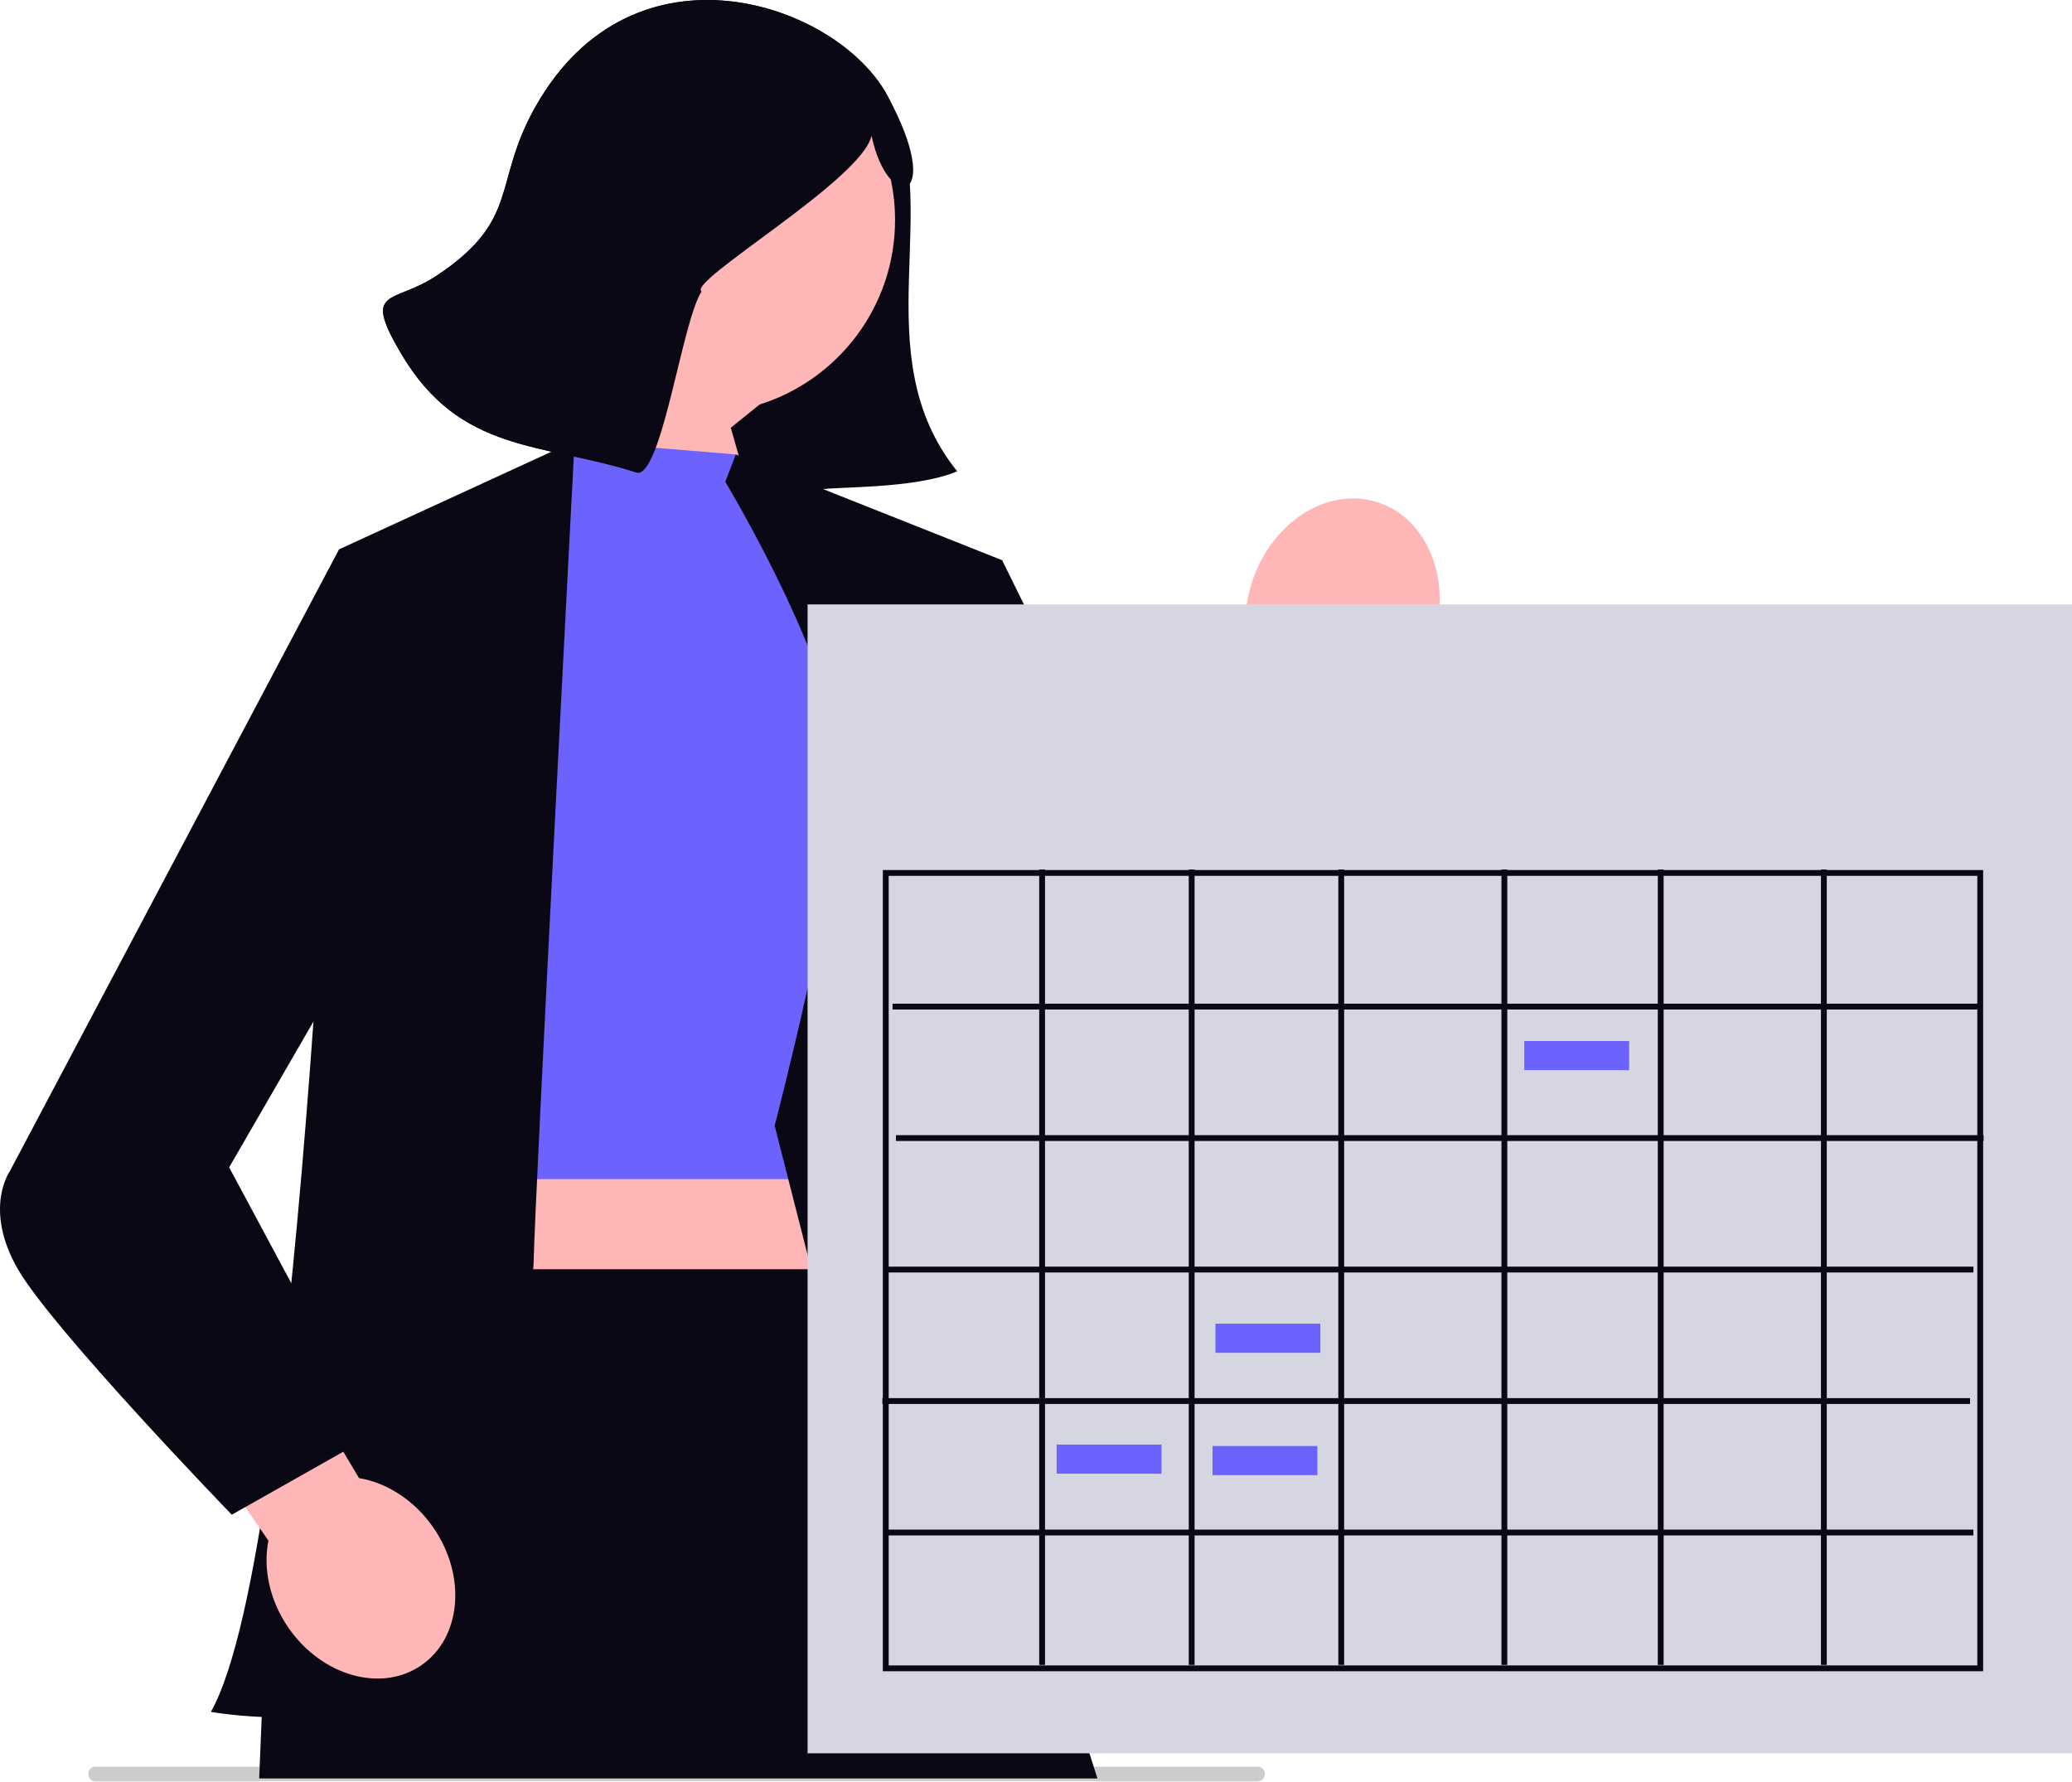
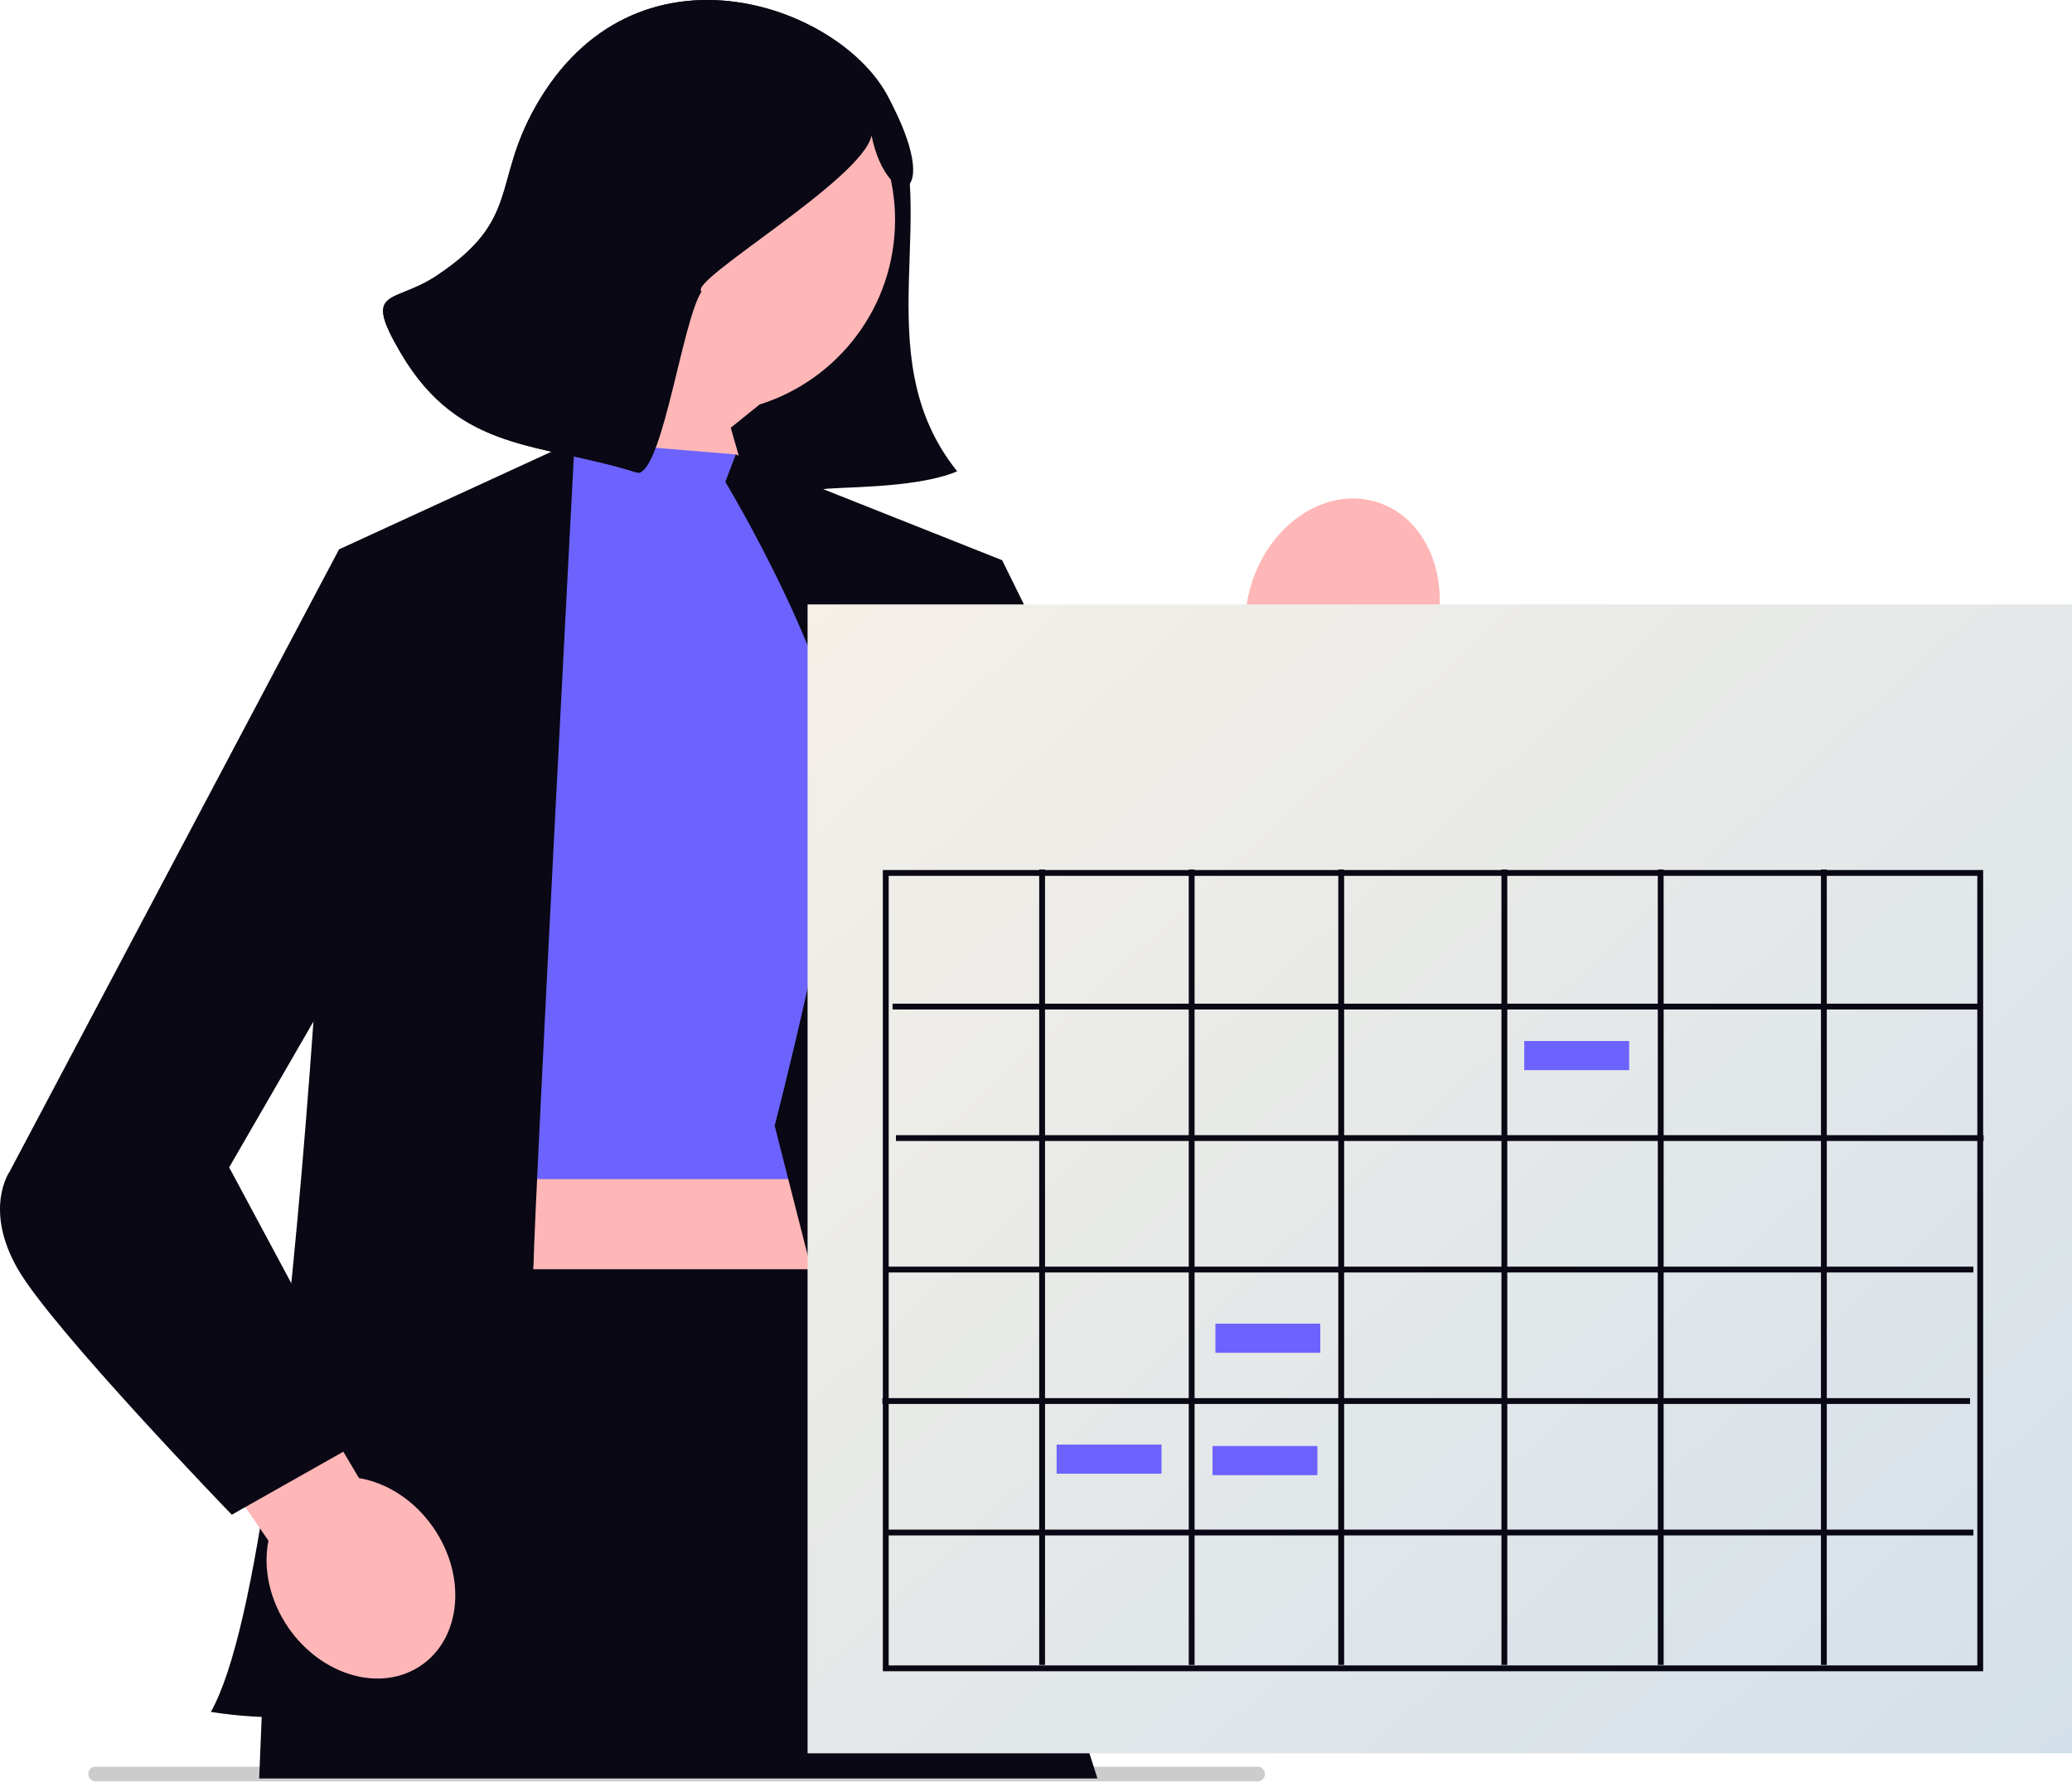
<svg xmlns="http://www.w3.org/2000/svg" id="uuid-b92104ad-da73-44b4-9aa4-6bf46216cf77" width="711.159" height="611.367" viewBox="0 0 711.159 611.367">
-   <path d="M282.25,169.956c.174.644-.288,1.09-.964.964-13.1-5.4-58.73-27.194-59.532-40.226,48.419,20.163,83.006-57.181,77.37-84.158-3.023,15.025-32.187,33.792-45.318,30.855-1.473-.329-18.038,19.119-13.017,22.659-6.488,10.01-12.973,59.11-21.213,62.192-.273.102-.661-.088-.964,0-33.068-10.508-60.717-6.56-80.994-40.979-13.454-22.836-2.725-16.751,12.053-26.516,29.3-19.361,19.132-31.742,34.23-58.335,33.692-59.346,103.257-35.386,120.527-3.857,20.494,37.412-8.441,88.737,24.105,129.205-14.702,6.255-43.108,5.189-46.765,6.267-1.897.559.456,1.832.482,1.928Z" fill="#090814" />
+   <defs>
+     <linearGradient id="art-paper" x1="0" y1="0" x2="1" y2="1">
+       <stop id="art-paper-start--paint-paper" offset="0" stop-color="#f5f0e8" />
+       <stop id="art-paper-end--paint-paperShade" offset="1" stop-color="#d4e0e9" />
+     </linearGradient>
+   </defs>
+   <path id="art-3--paint-hair" d="M282.25,169.956c.174.644-.288,1.09-.964.964-13.1-5.4-58.73-27.194-59.532-40.226,48.419,20.163,83.006-57.181,77.37-84.158-3.023,15.025-32.187,33.792-45.318,30.855-1.473-.329-18.038,19.119-13.017,22.659-6.488,10.01-12.973,59.11-21.213,62.192-.273.102-.661-.088-.964,0-33.068-10.508-60.717-6.56-80.994-40.979-13.454-22.836-2.725-16.751,12.053-26.516,29.3-19.361,19.132-31.742,34.23-58.335,33.692-59.346,103.257-35.386,120.527-3.857,20.494,37.412-8.441,88.737,24.105,129.205-14.702,6.255-43.108,5.189-46.765,6.267-1.897.559.456,1.832.482,1.928Z" fill="#090814" />
  <path d="M174.447,75.484c0-36.66,29.719-66.378,66.379-66.378,36.66,0,66.379,29.719,66.379,66.378,0,29.731-19.548,54.894-46.492,63.344l-9.896,7.974,17.767,62.185-20.703,14.646-65.417-54.514s14.132-18,21.711-38.297c-17.912-11.887-29.728-32.229-29.728-55.338Z" fill="#ffb6b6" />
  <path d="M470.989,245.556l-47.559,165.265-48.095-33.379,56.676-144.191c-4.943-9.154-6.171-21.185-2.417-33.078,6.569-20.809,25.855-33.271,43.076-27.835,17.221,5.436,25.857,26.712,19.288,47.521-3.754,11.893-11.668,21.038-20.97,25.696Z" fill="#ffb6b6" />
  <rect x="140.718" y="310.811" width="171.552" height="199.807" fill="#ffb6b6" />
  <path d="M431.948,611.367H32.511c-1.294-.099-2.25-1.224-2.167-2.518-.084-1.28.872-2.406,2.167-2.505h399.437c1.14.14,2.04,1.041,2.18,2.18.183,1.393-.787,2.658-2.18,2.843Z" fill="#ccc" />
-   <polygon points="198.304 151.484 157.522 244.615 161.558 404.673 299.389 404.673 303.716 234.839 252.544 155.966 198.304 151.484" fill="#6c63ff" />
-   <path d="M116.371,188.543s-11.939,342.471-43.996,398.987c0,0,44.302,7.72,55.57-8.247,11.268-15.967,54.727-122.271,55.198-145.813.471-23.542,14.086-282.1,14.086-282.1l-80.858,37.173Z" fill="#090814" />
-   <path d="M248.944,165.377l3.6-9.411,91.407,36.3s-4.265,342.248,32.74,376.832c0,0-61.82-2.949-63.873-4.365s-46.934-178.392-46.934-178.392c0,0,21.395-81.986,23.046-116.993,1.652-35.007-39.986-103.97-39.986-103.97Z" fill="#090814" />
-   <polygon points="130.186 435.608 91.274 553.849 88.956 610.385 376.665 610.385 321.177 435.608 130.186 435.608" fill="#090814" />
-   <path d="M320.758,198.956l23.193-6.691,53.329,108.003,22.855-59.155,56.466,16.133s-25.666,166.562-64.469,157.603c-38.803-8.959-91.375-100.428-91.375-100.428v-115.465Z" fill="#090814" />
+   <polygon id="art-8--paint-coral" points="198.304 151.484 157.522 244.615 161.558 404.673 299.389 404.673 303.716 234.839 252.544 155.966 198.304 151.484" fill="#6c63ff" />
+   <path id="art-9--paint-violet" d="M116.371,188.543s-11.939,342.471-43.996,398.987c0,0,44.302,7.72,55.57-8.247,11.268-15.967,54.727-122.271,55.198-145.813.471-23.542,14.086-282.1,14.086-282.1l-80.858,37.173Z" fill="#090814" />
+   <path id="art-10--paint-violet" d="M248.944,165.377l3.6-9.411,91.407,36.3s-4.265,342.248,32.74,376.832c0,0-61.82-2.949-63.873-4.365s-46.934-178.392-46.934-178.392c0,0,21.395-81.986,23.046-116.993,1.652-35.007-39.986-103.97-39.986-103.97Z" fill="#090814" />
+   <polygon id="art-11--paint-violet" points="130.186 435.608 91.274 553.849 88.956 610.385 376.665 610.385 321.177 435.608 130.186 435.608" fill="#090814" />
+   <path id="art-12--paint-violet" d="M320.758,198.956l23.193-6.691,53.329,108.003,22.855-59.155,56.466,16.133s-25.666,166.562-64.469,157.603c-38.803-8.959-91.375-100.428-91.375-100.428v-115.465Z" fill="#090814" />
  <path d="M92.13,528.775L14.296,415.627l35.781-31.48,73.139,123.146c9.486,1.582,18.967,7.508,25.522,16.993,11.468,16.596,9.631,37.744-4.104,47.235-13.735,9.491-34.166,3.731-45.634-12.865-6.554-9.485-8.744-20.449-6.87-29.882Z" fill="#ffb6b6" />
-   <path d="M130.186,198.091l-13.815-9.549L3.361,401.997s-9.173,12.872,2.792,33.611c11.965,20.739,73.393,84.251,73.393,84.251l48.4-27.337-49.296-91.87,46.466-80.374,5.071-122.187Z" fill="#090814" />
-   <path d="M299.124,46.536c-3.023,15.025-63.356,49.974-58.335,53.514-6.488,10.01-12.973,59.11-21.213,62.192-.273.102-.661-.088-.964,0-33.068-10.508-60.717-6.56-80.994-40.979-13.454-22.836-2.725-16.751,12.053-26.516,29.3-19.361,19.132-31.742,34.23-58.335,33.692-59.346,103.257-35.386,120.527-3.857,20.494,37.412.333,40.958-5.303,13.981Z" fill="#090814" />
-   <rect x="277.182" y="207.438" width="433.977" height="394.313" fill="#d6d6e3" />
-   <path d="M680.661,573.585h-377.647v-274.985h377.647v274.985ZM305.014,571.585h373.647v-270.985h-373.647v270.985Z" fill="#090814" />
-   <rect x="306.347" y="344.468" width="373.314" height="2" fill="#090814" />
-   <rect x="356.678" y="298.434" width="2" height="272.985" fill="#090814" />
-   <rect x="408.008" y="298.433" width="2" height="272.986" fill="#090814" />
-   <rect x="459.339" y="298.433" width="2" height="272.985" fill="#090814" />
-   <rect x="515.335" y="298.432" width="2" height="272.986" fill="#090814" />
-   <rect x="568.998" y="298.432" width="2" height="272.985" fill="#090814" />
-   <rect x="624.995" y="298.431" width="2" height="272.986" fill="#090814" />
-   <rect x="307.514" y="389.595" width="373.313" height="2" fill="#090814" />
-   <rect x="304.014" y="434.722" width="373.313" height="2" fill="#090814" />
-   <rect x="302.847" y="479.849" width="373.314" height="2" fill="#090814" />
-   <rect x="304.014" y="524.976" width="373.313" height="2" fill="#090814" />
-   <rect x="362.659" y="495.786" width="36" height="10" fill="#6c63ff" />
-   <rect x="417.159" y="454.286" width="36" height="10" fill="#6c63ff" />
-   <rect x="523.159" y="357.286" width="36" height="10" fill="#6c63ff" />
-   <rect x="416.159" y="496.286" width="36" height="10" fill="#6c63ff" />
+   <path id="art-14--paint-violet" d="M130.186,198.091l-13.815-9.549L3.361,401.997s-9.173,12.872,2.792,33.611c11.965,20.739,73.393,84.251,73.393,84.251l48.4-27.337-49.296-91.87,46.466-80.374,5.071-122.187Z" fill="#090814" />
+   <path id="art-15--paint-hair" d="M299.124,46.536c-3.023,15.025-63.356,49.974-58.335,53.514-6.488,10.01-12.973,59.11-21.213,62.192-.273.102-.661-.088-.964,0-33.068-10.508-60.717-6.56-80.994-40.979-13.454-22.836-2.725-16.751,12.053-26.516,29.3-19.361,19.132-31.742,34.23-58.335,33.692-59.346,103.257-35.386,120.527-3.857,20.494,37.412.333,40.958-5.303,13.981Z" fill="#090814" />
+   <rect x="277.182" y="207.438" width="433.977" height="394.313" fill="url(#art-paper)" />
+   <path id="art-17--paint-inkSoft" d="M680.661,573.585h-377.647v-274.985h377.647v274.985ZM305.014,571.585h373.647v-270.985h-373.647v270.985Z" fill="#090814" />
+   <rect id="art-18--paint-inkSoft" x="306.347" y="344.468" width="373.314" height="2" fill="#090814" />
+   <rect id="art-19--paint-inkSoft" x="356.678" y="298.434" width="2" height="272.985" fill="#090814" />
+   <rect id="art-20--paint-inkSoft" x="408.008" y="298.433" width="2" height="272.986" fill="#090814" />
+   <rect id="art-21--paint-inkSoft" x="459.339" y="298.433" width="2" height="272.985" fill="#090814" />
+   <rect id="art-22--paint-inkSoft" x="515.335" y="298.432" width="2" height="272.986" fill="#090814" />
+   <rect id="art-23--paint-inkSoft" x="568.998" y="298.432" width="2" height="272.985" fill="#090814" />
+   <rect id="art-24--paint-inkSoft" x="624.995" y="298.431" width="2" height="272.986" fill="#090814" />
+   <rect id="art-25--paint-inkSoft" x="307.514" y="389.595" width="373.313" height="2" fill="#090814" />
+   <rect id="art-26--paint-inkSoft" x="304.014" y="434.722" width="373.313" height="2" fill="#090814" />
+   <rect id="art-27--paint-inkSoft" x="302.847" y="479.849" width="373.314" height="2" fill="#090814" />
+   <rect id="art-28--paint-inkSoft" x="304.014" y="524.976" width="373.313" height="2" fill="#090814" />
+   <rect id="art-29--paint-jade" x="362.659" y="495.786" width="36" height="10" fill="#6c63ff" />
+   <rect id="art-30--paint-coral" x="417.159" y="454.286" width="36" height="10" fill="#6c63ff" />
+   <rect id="art-31--paint-sky" x="523.159" y="357.286" width="36" height="10" fill="#6c63ff" />
+   <rect id="art-32--paint-amber" x="416.159" y="496.286" width="36" height="10" fill="#6c63ff" />
</svg>
